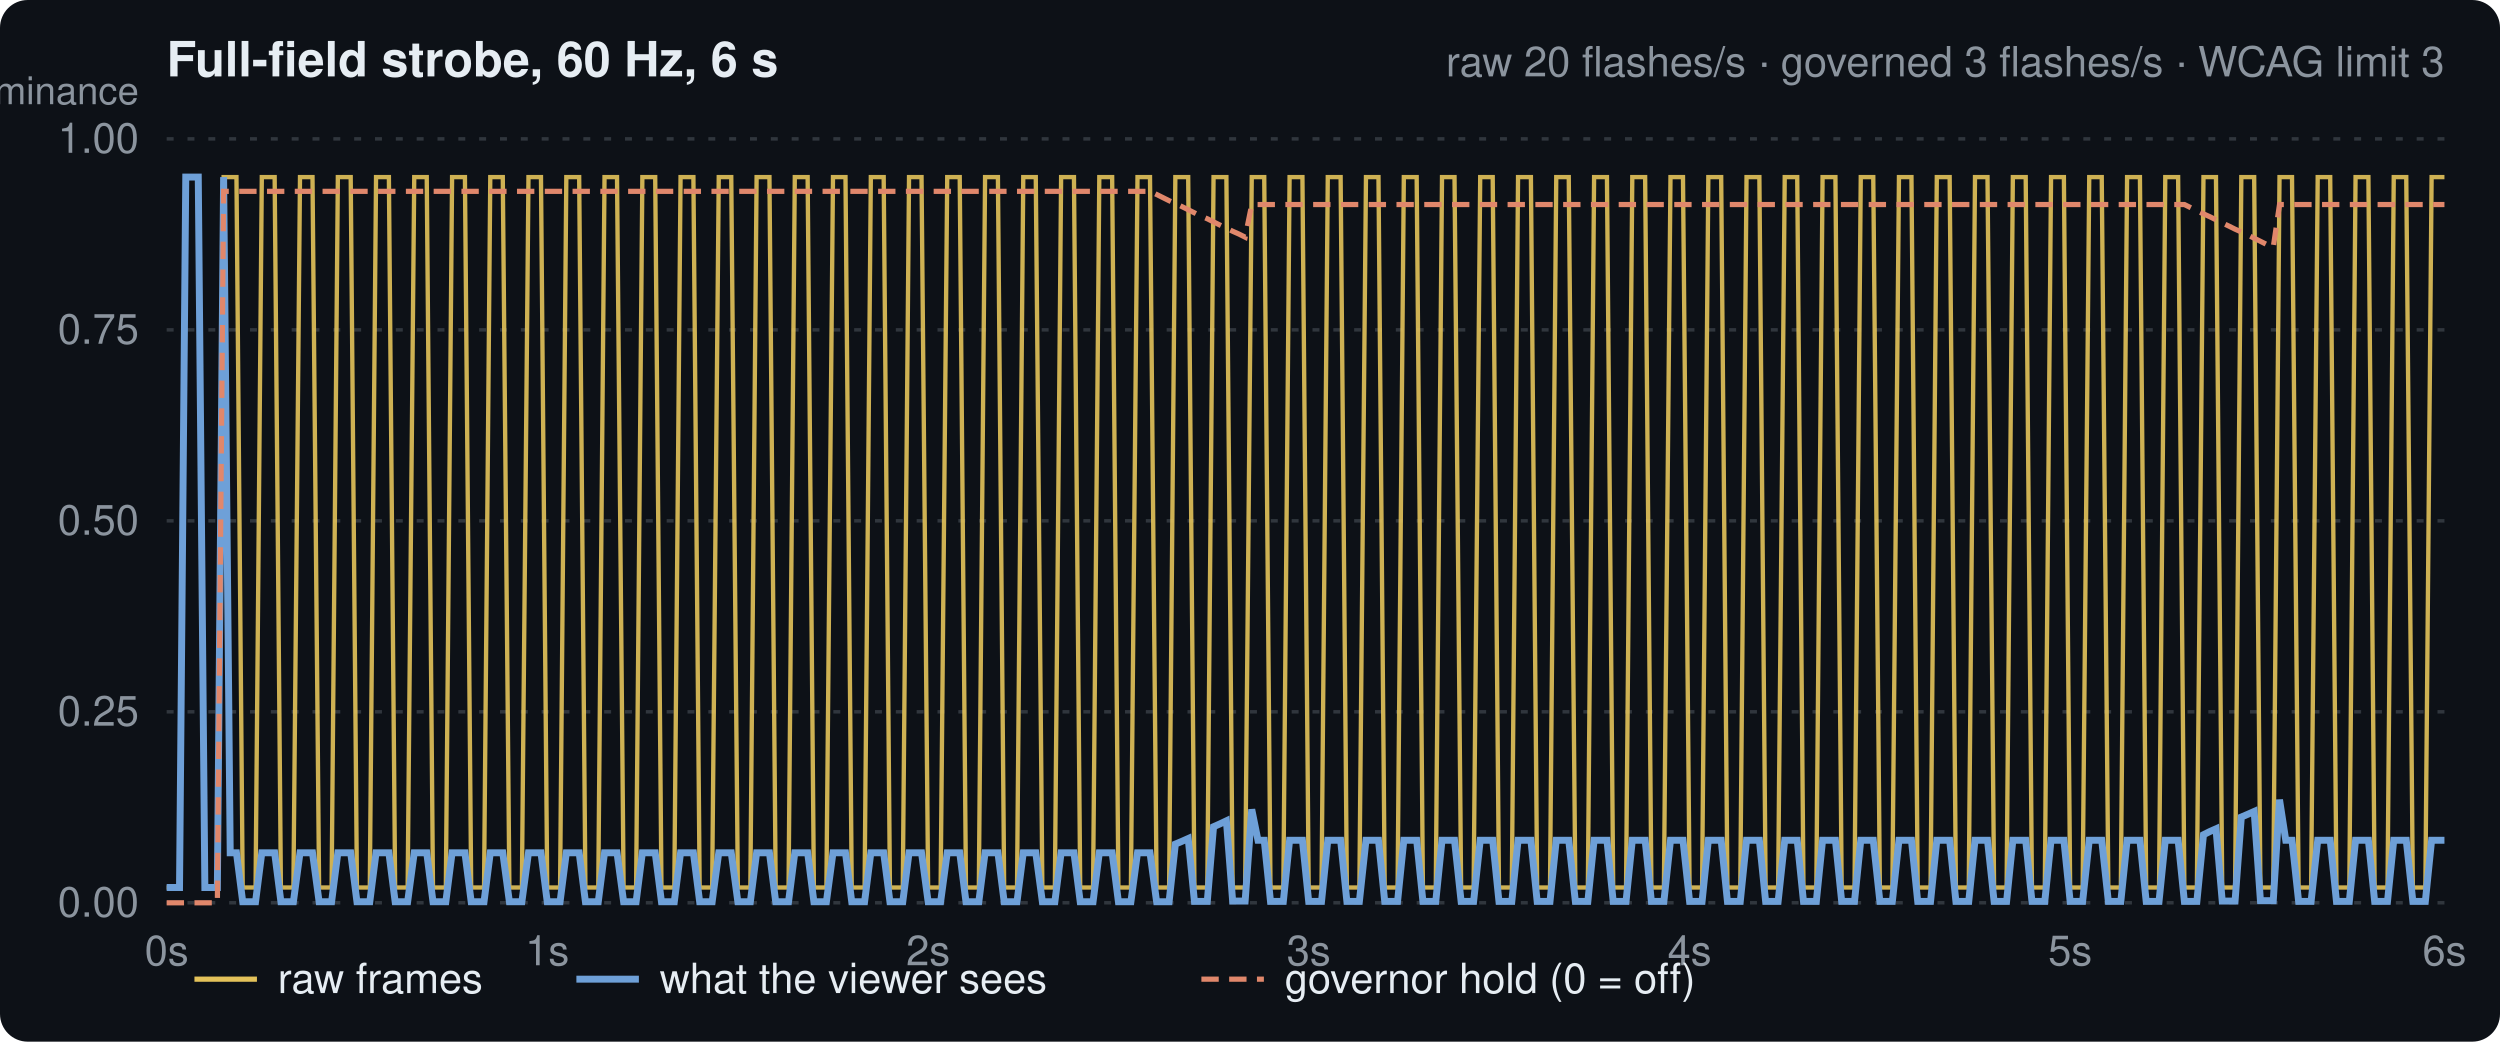
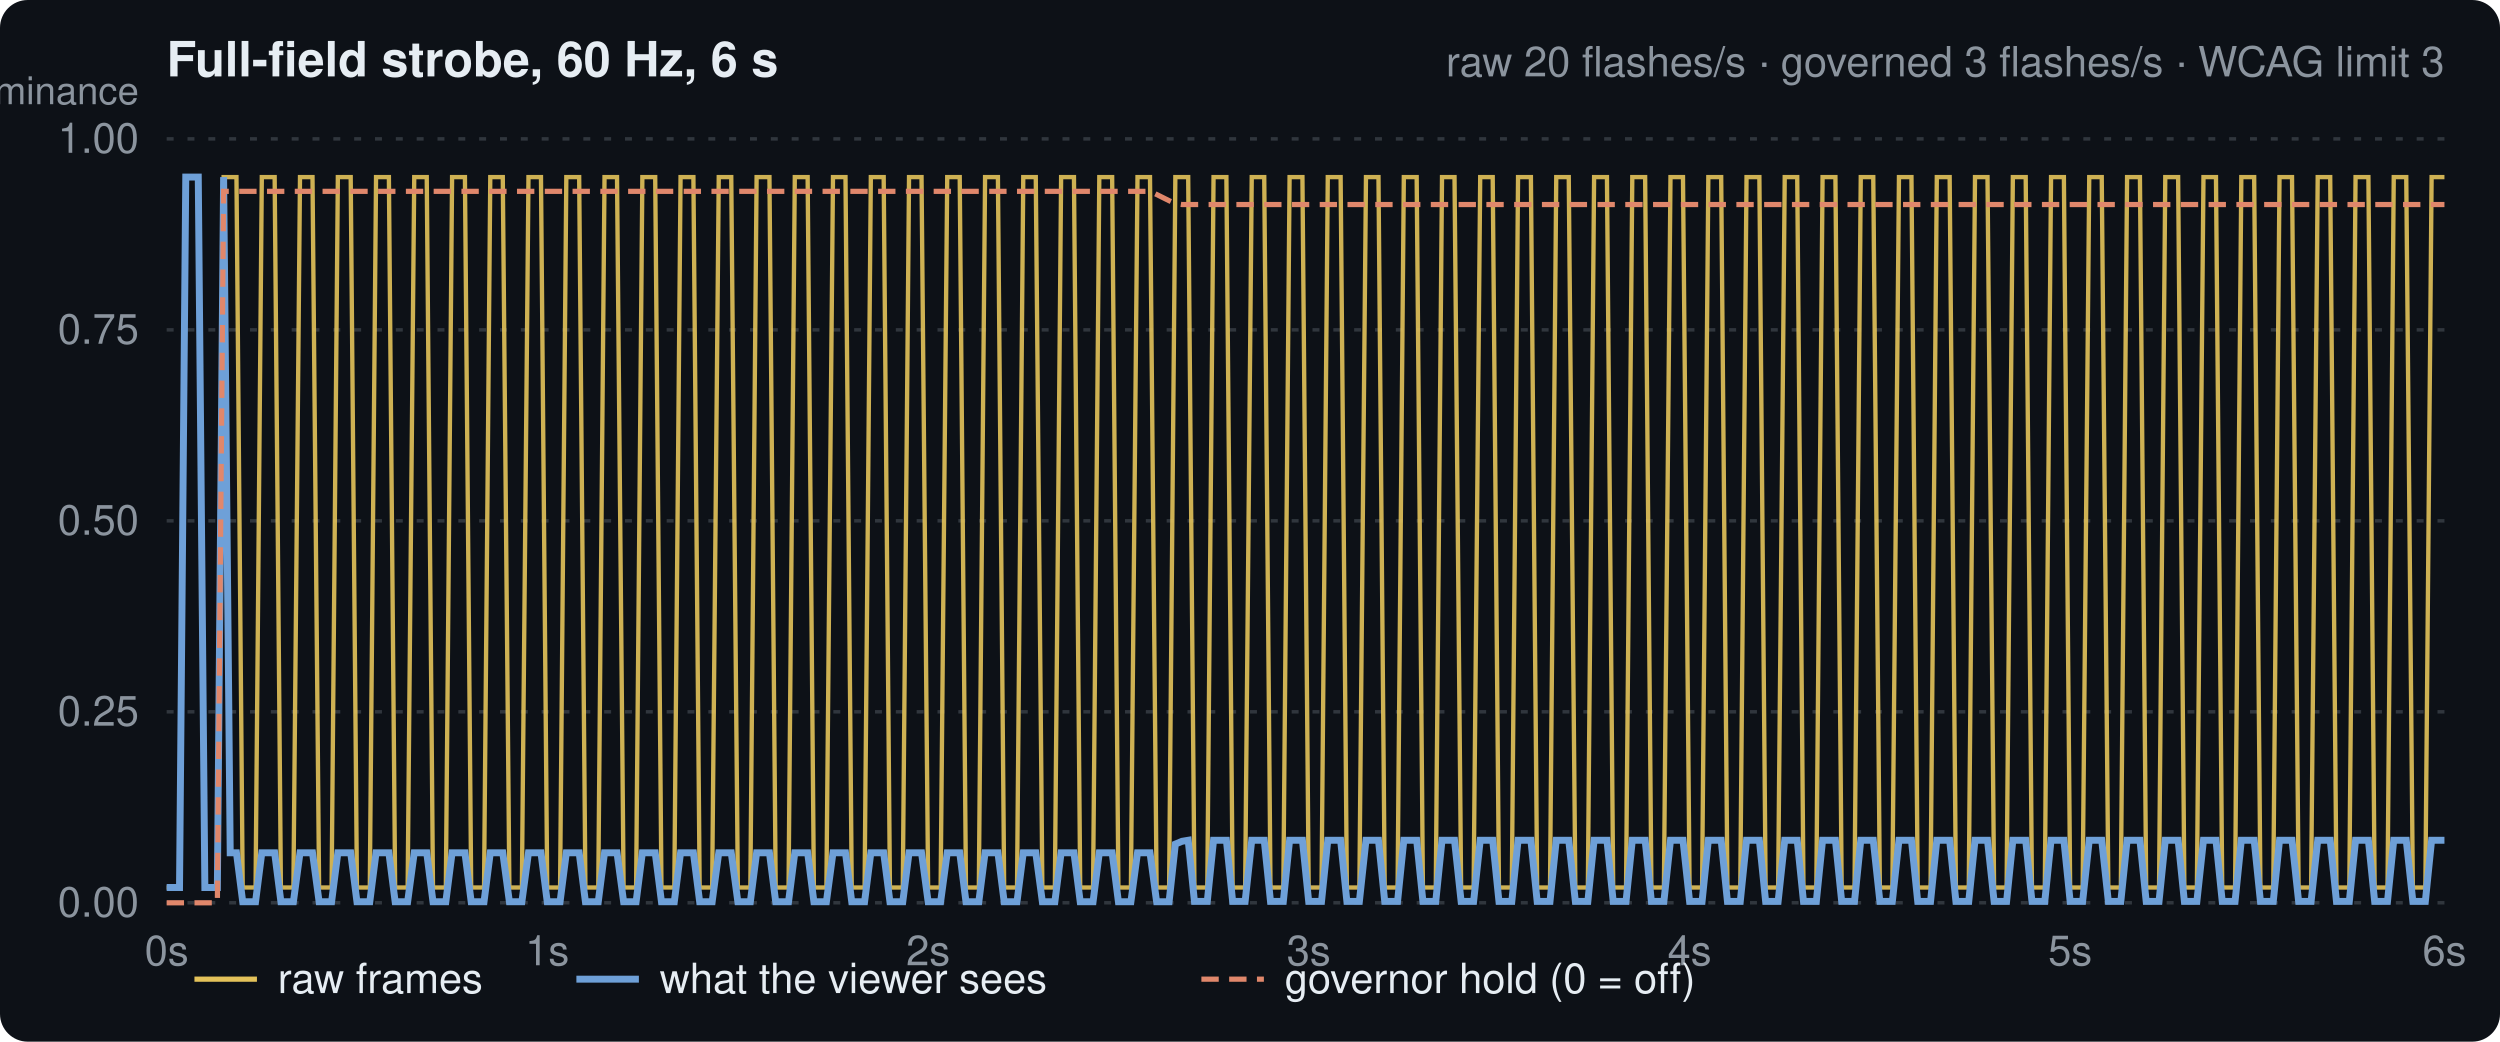
<svg xmlns="http://www.w3.org/2000/svg" width="720" height="300" viewBox="0 0 720 300" font-family="ui-sans-serif, system-ui, -apple-system, Segoe UI, Helvetica, Arial, sans-serif" font-size="12" role="img" aria-label="A full-field strobe at 20 flashes per second, and the same strobe as seen through the governor at 3 flashes per second">
  <rect width="720" height="300" fill="#0d1117" rx="8" />
  <text x="48" y="22" fill="#e6edf3" font-weight="600" font-size="14">Full-field strobe, 60 Hz, 6 s</text>
  <text x="704" y="22" text-anchor="end" fill="#8b949e">raw 20 flashes/s · governed 3 flashes/s · WCAG limit 3</text>
  <line x1="48" y1="260.0" x2="704" y2="260.0" stroke="#30363d" stroke-dasharray="2 4" />
  <text x="40" y="264.0" text-anchor="end" fill="#8b949e">0.00</text>
  <line x1="48" y1="205.0" x2="704" y2="205.0" stroke="#30363d" stroke-dasharray="2 4" />
  <text x="40" y="209.0" text-anchor="end" fill="#8b949e">0.25</text>
  <line x1="48" y1="150.0" x2="704" y2="150.0" stroke="#30363d" stroke-dasharray="2 4" />
  <text x="40" y="154.0" text-anchor="end" fill="#8b949e">0.50</text>
  <line x1="48" y1="95.0" x2="704" y2="95.0" stroke="#30363d" stroke-dasharray="2 4" />
  <text x="40" y="99.0" text-anchor="end" fill="#8b949e">0.75</text>
  <line x1="48" y1="40.0" x2="704" y2="40.0" stroke="#30363d" stroke-dasharray="2 4" />
  <text x="40" y="44.0" text-anchor="end" fill="#8b949e">1.00</text>
  <text x="48.0" y="278" text-anchor="middle" fill="#8b949e">0s</text>
  <text x="157.6" y="278" text-anchor="middle" fill="#8b949e">1s</text>
  <text x="267.3" y="278" text-anchor="middle" fill="#8b949e">2s</text>
  <text x="376.9" y="278" text-anchor="middle" fill="#8b949e">3s</text>
  <text x="486.6" y="278" text-anchor="middle" fill="#8b949e">4s</text>
  <text x="596.2" y="278" text-anchor="middle" fill="#8b949e">5s</text>
  <text x="704.0" y="278" text-anchor="middle" fill="#8b949e">6s</text>
  <text x="40" y="30" text-anchor="end" fill="#8b949e" font-size="11">luminance</text>
  <polyline fill="none" stroke="#e3c25a" stroke-width="1.25" opacity="0.9" points="48.0,255.6 49.8,255.6 51.7,255.6 53.5,51.0 55.3,51.0 57.1,51.0 59.0,255.6 60.8,255.6 62.6,255.6 64.4,51.0 66.3,51.0 68.1,51.0 69.9,255.6 71.8,255.6 73.6,255.6 75.4,51.0 77.2,51.0 79.1,51.0 80.9,255.6 82.7,255.6 84.5,255.6 86.4,51.0 88.2,51.0 90.0,51.0 91.9,255.6 93.7,255.6 95.5,255.6 97.3,51.0 99.2,51.0 101.0,51.0 102.8,255.6 104.6,255.6 106.5,255.6 108.3,51.0 110.1,51.0 112.0,51.0 113.8,255.6 115.6,255.6 117.4,255.6 119.3,51.0 121.1,51.0 122.9,51.0 124.7,255.6 126.6,255.6 128.4,255.6 130.2,51.0 132.1,51.0 133.9,51.0 135.7,255.6 137.5,255.6 139.4,255.6 141.2,51.0 143.0,51.0 144.8,51.0 146.7,255.6 148.5,255.6 150.3,255.6 152.2,51.0 154.0,51.0 155.8,51.0 157.6,255.6 159.5,255.6 161.3,255.6 163.1,51.0 164.9,51.0 166.8,51.0 168.6,255.6 170.4,255.6 172.3,255.6 174.1,51.0 175.9,51.0 177.7,51.0 179.6,255.6 181.4,255.6 183.2,255.6 185.0,51.0 186.9,51.0 188.7,51.0 190.5,255.6 192.4,255.6 194.2,255.6 196.0,51.0 197.8,51.0 199.7,51.0 201.5,255.6 203.3,255.6 205.1,255.6 207.0,51.0 208.8,51.0 210.6,51.0 212.5,255.6 214.3,255.6 216.1,255.6 217.9,51.0 219.8,51.0 221.6,51.0 223.4,255.6 225.2,255.6 227.1,255.6 228.9,51.0 230.7,51.0 232.6,51.0 234.4,255.6 236.2,255.6 238.0,255.6 239.9,51.0 241.7,51.0 243.5,51.0 245.3,255.6 247.2,255.6 249.0,255.6 250.8,51.0 252.7,51.0 254.5,51.0 256.3,255.6 258.1,255.6 260.0,255.6 261.8,51.0 263.6,51.0 265.4,51.0 267.3,255.6 269.1,255.6 270.9,255.6 272.8,51.0 274.6,51.0 276.4,51.0 278.2,255.6 280.1,255.6 281.9,255.6 283.7,51.0 285.5,51.0 287.4,51.0 289.2,255.6 291.0,255.6 292.9,255.6 294.7,51.0 296.5,51.0 298.3,51.0 300.2,255.6 302.0,255.6 303.8,255.6 305.6,51.0 307.5,51.0 309.3,51.0 311.1,255.6 313.0,255.6 314.8,255.6 316.6,51.0 318.4,51.0 320.3,51.0 322.1,255.6 323.9,255.6 325.7,255.6 327.6,51.0 329.4,51.0 331.2,51.0 333.1,255.6 334.9,255.6 336.7,255.6 338.5,51.0 340.4,51.0 342.2,51.0 344.0,255.6 345.8,255.6 347.7,255.6 349.5,51.0 351.3,51.0 353.2,51.0 355.0,255.6 356.8,255.6 358.6,255.6 360.5,51.0 362.3,51.0 364.1,51.0 365.9,255.6 367.8,255.6 369.6,255.6 371.4,51.0 373.3,51.0 375.1,51.0 376.9,255.6 378.7,255.6 380.6,255.6 382.4,51.0 384.2,51.0 386.1,51.0 387.9,255.6 389.7,255.6 391.5,255.6 393.4,51.0 395.2,51.0 397.0,51.0 398.8,255.6 400.7,255.6 402.5,255.6 404.3,51.0 406.2,51.0 408.0,51.0 409.8,255.6 411.6,255.6 413.5,255.6 415.3,51.0 417.1,51.0 418.9,51.0 420.8,255.6 422.6,255.6 424.4,255.6 426.3,51.0 428.1,51.0 429.9,51.0 431.7,255.6 433.6,255.6 435.4,255.6 437.2,51.0 439.0,51.0 440.9,51.0 442.7,255.6 444.5,255.6 446.4,255.6 448.2,51.0 450.0,51.0 451.8,51.0 453.7,255.6 455.5,255.6 457.3,255.6 459.1,51.0 461.0,51.0 462.8,51.0 464.6,255.6 466.5,255.6 468.3,255.6 470.1,51.0 471.9,51.0 473.8,51.0 475.6,255.6 477.4,255.6 479.2,255.6 481.1,51.0 482.9,51.0 484.7,51.0 486.6,255.6 488.4,255.6 490.2,255.6 492.0,51.0 493.9,51.0 495.7,51.0 497.5,255.6 499.3,255.6 501.2,255.6 503.0,51.0 504.8,51.0 506.7,51.0 508.5,255.6 510.3,255.6 512.1,255.6 514.0,51.0 515.8,51.0 517.6,51.0 519.4,255.6 521.3,255.6 523.1,255.6 524.9,51.0 526.8,51.0 528.6,51.0 530.4,255.6 532.2,255.6 534.1,255.6 535.9,51.0 537.7,51.0 539.5,51.0 541.4,255.6 543.2,255.6 545.0,255.6 546.9,51.0 548.7,51.0 550.5,51.0 552.3,255.6 554.2,255.6 556.0,255.6 557.8,51.0 559.6,51.0 561.5,51.0 563.3,255.6 565.1,255.6 567.0,255.6 568.8,51.0 570.6,51.0 572.4,51.0 574.3,255.6 576.1,255.6 577.9,255.6 579.7,51.0 581.6,51.0 583.4,51.0 585.2,255.6 587.1,255.6 588.9,255.6 590.7,51.0 592.5,51.0 594.4,51.0 596.2,255.6 598.0,255.6 599.8,255.6 601.7,51.0 603.5,51.0 605.3,51.0 607.2,255.6 609.0,255.6 610.8,255.6 612.6,51.0 614.5,51.0 616.3,51.0 618.1,255.6 619.9,255.6 621.8,255.6 623.6,51.0 625.4,51.0 627.3,51.0 629.1,255.6 630.9,255.6 632.7,255.6 634.6,51.0 636.4,51.0 638.2,51.0 640.0,255.6 641.9,255.6 643.7,255.6 645.5,51.0 647.4,51.0 649.2,51.0 651.0,255.6 652.8,255.6 654.7,255.6 656.5,51.0 658.3,51.0 660.1,51.0 662.0,255.6 663.8,255.6 665.6,255.6 667.5,51.0 669.3,51.0 671.1,51.0 672.9,255.6 674.8,255.6 676.6,255.6 678.4,51.0 680.2,51.0 682.1,51.0 683.9,255.6 685.7,255.6 687.6,255.6 689.4,51.0 691.2,51.0 693.0,51.0 694.9,255.6 696.7,255.6 698.5,255.6 700.3,51.0 702.2,51.0 704.0,51.0" />
-   <polyline fill="none" stroke="#6ea0d8" stroke-width="2" points="48.0,255.6 49.8,255.6 51.7,255.6 53.5,51.0 55.3,51.0 57.1,51.0 59.0,255.6 60.8,255.6 62.6,255.6 64.4,51.0 66.3,245.6 68.1,245.6 69.9,259.7 71.8,259.7 73.6,259.7 75.4,245.6 77.2,245.6 79.1,245.6 80.9,259.7 82.7,259.7 84.5,259.7 86.4,245.6 88.2,245.6 90.0,245.6 91.9,259.7 93.7,259.7 95.5,259.7 97.3,245.6 99.2,245.6 101.0,245.6 102.8,259.7 104.6,259.7 106.5,259.7 108.3,245.6 110.1,245.6 112.0,245.6 113.8,259.7 115.6,259.7 117.4,259.7 119.3,245.6 121.1,245.6 122.9,245.6 124.7,259.7 126.6,259.7 128.4,259.7 130.2,245.6 132.1,245.6 133.9,245.6 135.7,259.7 137.5,259.7 139.4,259.7 141.2,245.6 143.0,245.6 144.8,245.6 146.7,259.7 148.5,259.7 150.3,259.7 152.2,245.6 154.0,245.6 155.8,245.6 157.6,259.7 159.5,259.7 161.3,259.7 163.1,245.6 164.9,245.6 166.8,245.6 168.6,259.7 170.4,259.7 172.3,259.7 174.1,245.6 175.9,245.6 177.7,245.6 179.6,259.7 181.4,259.7 183.2,259.7 185.0,245.6 186.9,245.6 188.7,245.6 190.5,259.7 192.4,259.7 194.2,259.7 196.0,245.6 197.8,245.6 199.7,245.6 201.5,259.7 203.3,259.7 205.1,259.7 207.0,245.6 208.8,245.6 210.6,245.6 212.5,259.7 214.3,259.7 216.1,259.7 217.9,245.6 219.8,245.6 221.6,245.6 223.4,259.7 225.2,259.7 227.1,259.7 228.9,245.6 230.7,245.6 232.6,245.6 234.4,259.7 236.2,259.7 238.0,259.7 239.9,245.6 241.7,245.6 243.5,245.6 245.3,259.7 247.2,259.7 249.0,259.7 250.8,245.6 252.7,245.6 254.5,245.6 256.3,259.7 258.1,259.7 260.0,259.7 261.8,245.6 263.6,245.6 265.4,245.6 267.3,259.7 269.1,259.7 270.9,259.7 272.8,245.6 274.6,245.6 276.4,245.6 278.2,259.7 280.1,259.7 281.9,259.7 283.7,245.6 285.5,245.6 287.4,245.6 289.2,259.7 291.0,259.7 292.9,259.7 294.7,245.6 296.5,245.6 298.3,245.6 300.2,259.7 302.0,259.7 303.8,259.7 305.6,245.6 307.5,245.6 309.3,245.6 311.1,259.7 313.0,259.7 314.8,259.7 316.6,245.6 318.4,245.6 320.3,245.6 322.1,259.7 323.9,259.7 325.7,259.7 327.6,245.6 329.4,245.6 331.2,245.6 333.1,259.7 334.9,259.7 336.7,259.7 338.5,243.1 340.4,242.3 342.2,241.5 344.0,259.6 345.8,259.6 347.7,259.6 349.5,238.1 351.3,237.3 353.2,236.4 355.0,259.5 356.8,259.5 358.6,259.5 360.5,233.1 362.3,242.0 364.1,242.0 365.9,259.6 367.8,259.6 369.6,259.6 371.4,242.0 373.3,242.0 375.1,242.0 376.9,259.6 378.7,259.6 380.6,259.6 382.4,242.0 384.2,242.0 386.1,242.0 387.9,259.6 389.7,259.6 391.5,259.6 393.4,242.0 395.2,242.0 397.0,242.0 398.8,259.6 400.7,259.6 402.5,259.6 404.3,242.0 406.2,242.0 408.0,242.0 409.8,259.6 411.6,259.6 413.5,259.6 415.3,242.0 417.1,242.0 418.9,242.0 420.8,259.6 422.6,259.6 424.4,259.6 426.3,242.0 428.1,242.0 429.9,242.0 431.7,259.6 433.6,259.6 435.4,259.6 437.2,242.0 439.0,242.0 440.9,242.0 442.7,259.6 444.5,259.6 446.4,259.6 448.2,242.0 450.0,242.0 451.8,242.0 453.7,259.6 455.5,259.6 457.3,259.6 459.1,242.0 461.0,242.0 462.8,242.0 464.6,259.6 466.5,259.6 468.3,259.6 470.1,242.0 471.9,242.0 473.8,242.0 475.6,259.6 477.4,259.6 479.2,259.6 481.1,242.0 482.9,242.0 484.7,242.0 486.6,259.6 488.4,259.6 490.2,259.6 492.0,242.0 493.9,242.0 495.7,242.0 497.5,259.6 499.3,259.6 501.2,259.6 503.0,242.0 504.8,242.0 506.7,242.0 508.5,259.6 510.3,259.6 512.1,259.6 514.0,242.0 515.8,242.0 517.6,242.0 519.4,259.6 521.3,259.6 523.1,259.6 524.9,242.0 526.8,242.0 528.6,242.0 530.4,259.6 532.2,259.6 534.1,259.6 535.9,242.0 537.7,242.0 539.5,242.0 541.4,259.6 543.2,259.6 545.0,259.6 546.9,242.0 548.7,242.0 550.5,242.0 552.3,259.6 554.2,259.6 556.0,259.6 557.8,242.0 559.6,242.0 561.5,242.0 563.3,259.6 565.1,259.6 567.0,259.6 568.8,242.0 570.6,242.0 572.4,242.0 574.3,259.6 576.1,259.6 577.9,259.6 579.7,242.0 581.6,242.0 583.4,242.0 585.2,259.6 587.1,259.6 588.9,259.6 590.7,242.0 592.5,242.0 594.4,242.0 596.2,259.6 598.0,259.6 599.8,259.6 601.7,242.0 603.5,242.0 605.3,242.0 607.2,259.6 609.0,259.6 610.8,259.6 612.6,242.0 614.5,242.0 616.3,242.0 618.1,259.6 619.9,259.6 621.8,259.6 623.6,242.0 625.4,242.0 627.3,242.0 629.1,259.6 630.9,259.6 632.7,259.6 634.6,240.4 636.4,239.5 638.2,238.7 640.0,259.5 641.9,259.5 643.7,259.5 645.5,235.3 647.4,234.5 649.2,233.7 651.0,259.4 652.8,259.4 654.7,259.4 656.5,230.3 658.3,242.0 660.1,242.0 662.0,259.6 663.8,259.6 665.6,259.6 667.5,242.0 669.3,242.0 671.1,242.0 672.9,259.6 674.8,259.6 676.6,259.6 678.4,242.0 680.2,242.0 682.1,242.0 683.9,259.6 685.7,259.6 687.6,259.6 689.4,242.0 691.2,242.0 693.0,242.0 694.9,259.6 696.7,259.6 698.5,259.6 700.3,242.0 702.2,242.0 704.0,242.0" />
-   <polyline fill="none" stroke="#e0876b" stroke-width="1.5" stroke-dasharray="5 3" points="48.0,260.0 49.8,260.0 51.7,260.0 53.5,260.0 55.3,260.0 57.1,260.0 59.0,260.0 60.8,260.0 62.6,260.0 64.4,55.1 66.3,55.1 68.1,55.1 69.9,55.1 71.8,55.1 73.6,55.1 75.4,55.1 77.2,55.1 79.1,55.1 80.9,55.1 82.7,55.1 84.5,55.1 86.4,55.1 88.2,55.1 90.0,55.1 91.9,55.1 93.7,55.1 95.5,55.1 97.3,55.1 99.2,55.1 101.0,55.1 102.8,55.1 104.6,55.1 106.5,55.1 108.3,55.1 110.1,55.1 112.0,55.1 113.8,55.1 115.6,55.1 117.4,55.1 119.3,55.1 121.1,55.1 122.9,55.1 124.7,55.1 126.6,55.1 128.4,55.1 130.2,55.1 132.1,55.1 133.9,55.1 135.7,55.1 137.5,55.1 139.4,55.1 141.2,55.1 143.0,55.1 144.8,55.1 146.7,55.1 148.5,55.1 150.3,55.1 152.2,55.1 154.0,55.1 155.8,55.1 157.6,55.1 159.5,55.1 161.3,55.1 163.1,55.1 164.9,55.1 166.8,55.1 168.6,55.1 170.4,55.1 172.3,55.1 174.1,55.1 175.9,55.1 177.7,55.1 179.6,55.1 181.4,55.1 183.2,55.1 185.0,55.1 186.9,55.1 188.7,55.1 190.5,55.1 192.4,55.1 194.2,55.1 196.0,55.1 197.8,55.1 199.7,55.1 201.5,55.1 203.3,55.1 205.1,55.1 207.0,55.1 208.8,55.1 210.6,55.1 212.5,55.1 214.3,55.1 216.1,55.1 217.9,55.1 219.8,55.1 221.6,55.1 223.4,55.1 225.2,55.1 227.1,55.1 228.9,55.1 230.7,55.1 232.6,55.1 234.4,55.1 236.2,55.1 238.0,55.1 239.9,55.1 241.7,55.1 243.5,55.1 245.3,55.1 247.2,55.1 249.0,55.1 250.8,55.1 252.7,55.1 254.5,55.1 256.3,55.1 258.1,55.1 260.0,55.1 261.8,55.1 263.6,55.1 265.4,55.1 267.3,55.1 269.1,55.1 270.9,55.1 272.8,55.1 274.6,55.1 276.4,55.1 278.2,55.1 280.1,55.1 281.9,55.1 283.7,55.1 285.5,55.1 287.4,55.1 289.2,55.1 291.0,55.1 292.9,55.1 294.7,55.1 296.5,55.1 298.3,55.1 300.2,55.1 302.0,55.1 303.8,55.1 305.6,55.1 307.5,55.1 309.3,55.1 311.1,55.1 313.0,55.1 314.8,55.1 316.6,55.1 318.4,55.1 320.3,55.1 322.1,55.1 323.9,55.1 325.7,55.1 327.6,55.1 329.4,55.1 331.2,55.1 333.1,56.0 334.9,56.9 336.7,57.8 338.5,58.6 340.4,59.5 342.2,60.4 344.0,61.3 345.8,62.2 347.7,63.0 349.5,63.9 351.3,64.8 353.2,65.7 355.0,66.6 356.8,67.4 358.6,68.3 360.5,58.9 362.3,58.9 364.1,58.9 365.9,58.9 367.8,58.9 369.6,58.9 371.4,58.9 373.3,58.9 375.1,58.9 376.9,58.9 378.7,58.9 380.6,58.9 382.4,58.9 384.2,58.9 386.1,58.9 387.9,58.9 389.7,58.9 391.5,58.9 393.4,58.9 395.2,58.9 397.0,58.9 398.8,58.9 400.7,58.9 402.5,58.9 404.3,58.9 406.2,58.9 408.0,58.9 409.8,58.9 411.6,58.9 413.5,58.9 415.3,58.9 417.1,58.9 418.9,58.9 420.8,58.9 422.6,58.9 424.4,58.9 426.3,58.9 428.1,58.9 429.9,58.9 431.7,58.9 433.6,58.9 435.4,58.9 437.2,58.9 439.0,58.9 440.9,58.9 442.7,58.9 444.5,58.9 446.4,58.9 448.2,58.9 450.0,58.9 451.8,58.9 453.7,58.9 455.5,58.9 457.3,58.9 459.1,58.9 461.0,58.9 462.8,58.9 464.6,58.9 466.5,58.9 468.3,58.9 470.1,58.9 471.9,58.9 473.8,58.9 475.6,58.9 477.4,58.9 479.2,58.9 481.1,58.9 482.9,58.9 484.7,58.9 486.6,58.9 488.4,58.9 490.2,58.9 492.0,58.9 493.9,58.9 495.7,58.9 497.5,58.9 499.3,58.9 501.2,58.9 503.0,58.9 504.8,58.9 506.7,58.9 508.5,58.9 510.3,58.9 512.1,58.9 514.0,58.9 515.8,58.9 517.6,58.9 519.4,58.9 521.3,58.9 523.1,58.9 524.9,58.9 526.8,58.9 528.6,58.9 530.4,58.9 532.2,58.9 534.1,58.9 535.9,58.9 537.7,58.9 539.5,58.9 541.4,58.9 543.2,58.9 545.0,58.9 546.9,58.9 548.7,58.9 550.5,58.9 552.3,58.9 554.2,58.9 556.0,58.9 557.8,58.9 559.6,58.9 561.5,58.9 563.3,58.9 565.1,58.9 567.0,58.9 568.8,58.9 570.6,58.9 572.4,58.9 574.3,58.9 576.1,58.9 577.9,58.9 579.7,58.9 581.6,58.9 583.4,58.9 585.2,58.9 587.1,58.9 588.9,58.9 590.7,58.9 592.5,58.9 594.4,58.9 596.2,58.9 598.0,58.9 599.8,58.9 601.7,58.9 603.5,58.9 605.3,58.9 607.2,58.9 609.0,58.9 610.8,58.9 612.6,58.9 614.5,58.9 616.3,58.9 618.1,58.9 619.9,58.9 621.8,58.9 623.6,58.9 625.4,58.9 627.3,58.9 629.1,58.9 630.9,59.8 632.7,60.7 634.6,61.6 636.4,62.4 638.2,63.3 640.0,64.2 641.9,65.1 643.7,66.0 645.5,66.8 647.4,67.7 649.2,68.6 651.0,69.5 652.8,70.4 654.7,71.2 656.5,58.9 658.3,58.9 660.1,58.9 662.0,58.9 663.8,58.9 665.6,58.9 667.5,58.9 669.3,58.9 671.1,58.9 672.9,58.9 674.8,58.9 676.6,58.9 678.4,58.9 680.2,58.9 682.1,58.9 683.9,58.9 685.7,58.9 687.6,58.9 689.4,58.9 691.2,58.9 693.0,58.9 694.9,58.9 696.7,58.9 698.5,58.9 700.3,58.9 702.2,58.9 704.0,58.9" />
+   <polyline fill="none" stroke="#6ea0d8" stroke-width="2" points="48.0,255.6 49.8,255.6 51.7,255.6 53.5,51.0 55.3,51.0 57.1,51.0 59.0,255.6 60.8,255.6 62.6,255.6 64.4,51.0 66.3,245.6 68.1,245.6 69.9,259.7 71.8,259.7 73.6,259.7 75.4,245.6 77.2,245.6 79.1,245.6 80.9,259.7 82.7,259.7 84.5,259.7 86.4,245.6 88.2,245.6 90.0,245.6 91.9,259.7 93.7,259.7 95.5,259.7 97.3,245.6 99.2,245.6 101.0,245.6 102.8,259.7 104.6,259.7 106.5,259.7 108.3,245.6 110.1,245.6 112.0,245.6 113.8,259.7 115.6,259.7 117.4,259.7 119.3,245.6 121.1,245.6 122.9,245.6 124.7,259.7 126.6,259.7 128.4,259.7 130.2,245.6 132.1,245.6 133.9,245.6 135.7,259.7 137.5,259.7 139.4,259.7 141.2,245.6 143.0,245.6 144.8,245.6 146.7,259.7 148.5,259.7 150.3,259.7 152.2,245.6 154.0,245.6 155.8,245.6 157.6,259.7 159.5,259.7 161.3,259.7 163.1,245.6 164.9,245.6 166.8,245.6 168.6,259.7 170.4,259.7 172.3,259.7 174.1,245.6 175.9,245.6 177.7,245.6 179.6,259.7 181.4,259.7 183.2,259.7 185.0,245.6 186.9,245.6 188.7,245.6 190.5,259.7 192.4,259.7 194.2,259.7 196.0,245.6 197.8,245.6 199.7,245.6 201.5,259.7 203.3,259.7 205.1,259.7 207.0,245.6 208.8,245.6 210.6,245.6 212.5,259.7 214.3,259.7 216.1,259.7 217.9,245.6 219.8,245.6 221.6,245.6 223.4,259.7 225.2,259.7 227.1,259.7 228.9,245.6 230.7,245.6 232.6,245.6 234.4,259.7 236.2,259.7 238.0,259.7 239.9,245.6 241.7,245.6 243.5,245.6 245.3,259.7 247.2,259.7 249.0,259.7 250.8,245.6 252.7,245.6 254.5,245.6 256.3,259.7 258.1,259.7 260.0,259.7 261.8,245.6 263.6,245.6 265.4,245.6 267.3,259.7 269.1,259.7 270.9,259.7 272.8,245.6 274.6,245.6 276.4,245.6 278.2,259.7 280.1,259.7 281.9,259.7 283.7,245.6 285.5,245.6 287.4,245.6 289.2,259.7 291.0,259.7 292.9,259.7 294.7,245.6 296.5,245.6 298.3,245.6 300.2,259.7 302.0,259.7 303.8,259.7 305.6,245.6 307.5,245.6 309.3,245.6 311.1,259.7 313.0,259.7 314.8,259.7 316.6,245.6 318.4,245.6 320.3,245.6 322.1,259.7 323.9,259.7 325.7,259.7 327.6,245.6 329.4,245.6 331.2,245.6 333.1,259.7 334.9,259.7 336.7,259.7 338.5,243.1 340.4,242.3 342.2,242.0 344.0,259.6 345.8,259.6 347.7,259.6 349.5,242.0 351.3,242.0 353.2,242.0 355.0,259.6 356.8,259.6 358.6,259.6 360.5,242.0 362.3,242.0 364.1,242.0 365.9,259.6 367.8,259.6 369.6,259.6 371.4,242.0 373.3,242.0 375.1,242.0 376.9,259.6 378.7,259.6 380.6,259.6 382.4,242.0 384.2,242.0 386.1,242.0 387.9,259.6 389.7,259.6 391.5,259.6 393.4,242.0 395.2,242.0 397.0,242.0 398.8,259.6 400.7,259.6 402.5,259.6 404.3,242.0 406.2,242.0 408.0,242.0 409.8,259.6 411.6,259.6 413.5,259.6 415.3,242.0 417.1,242.0 418.9,242.0 420.8,259.6 422.6,259.6 424.4,259.6 426.3,242.0 428.1,242.0 429.9,242.0 431.7,259.6 433.6,259.6 435.4,259.6 437.2,242.0 439.0,242.0 440.9,242.0 442.7,259.6 444.5,259.6 446.4,259.6 448.2,242.0 450.0,242.0 451.8,242.0 453.7,259.6 455.5,259.6 457.3,259.6 459.1,242.0 461.0,242.0 462.8,242.0 464.6,259.6 466.5,259.6 468.3,259.6 470.1,242.0 471.9,242.0 473.8,242.0 475.6,259.6 477.4,259.6 479.2,259.6 481.1,242.0 482.9,242.0 484.7,242.0 486.6,259.6 488.4,259.6 490.2,259.6 492.0,242.0 493.9,242.0 495.7,242.0 497.5,259.6 499.3,259.6 501.2,259.6 503.0,242.0 504.8,242.0 506.7,242.0 508.5,259.6 510.3,259.6 512.1,259.6 514.0,242.0 515.8,242.0 517.6,242.0 519.4,259.6 521.3,259.6 523.1,259.6 524.9,242.0 526.8,242.0 528.6,242.0 530.4,259.6 532.2,259.6 534.1,259.6 535.9,242.0 537.7,242.0 539.5,242.0 541.4,259.6 543.2,259.6 545.0,259.6 546.9,242.0 548.7,242.0 550.5,242.0 552.3,259.6 554.2,259.6 556.0,259.6 557.8,242.0 559.6,242.0 561.5,242.0 563.3,259.6 565.1,259.6 567.0,259.6 568.8,242.0 570.6,242.0 572.4,242.0 574.3,259.6 576.1,259.6 577.9,259.6 579.7,242.0 581.6,242.0 583.4,242.0 585.2,259.6 587.1,259.6 588.9,259.6 590.7,242.0 592.5,242.0 594.4,242.0 596.2,259.6 598.0,259.6 599.8,259.6 601.7,242.0 603.5,242.0 605.3,242.0 607.2,259.6 609.0,259.6 610.8,259.6 612.6,242.0 614.5,242.0 616.3,242.0 618.1,259.6 619.9,259.6 621.8,259.6 623.6,242.0 625.4,242.0 627.3,242.0 629.1,259.6 630.9,259.6 632.7,259.6 634.6,242.0 636.4,242.0 638.2,242.0 640.0,259.6 641.9,259.6 643.7,259.6 645.5,242.0 647.4,242.0 649.2,242.0 651.0,259.6 652.8,259.6 654.7,259.6 656.5,242.0 658.3,242.0 660.1,242.0 662.0,259.6 663.8,259.6 665.6,259.6 667.5,242.0 669.3,242.0 671.1,242.0 672.9,259.6 674.8,259.6 676.6,259.6 678.4,242.0 680.2,242.0 682.1,242.0 683.9,259.6 685.7,259.6 687.6,259.6 689.4,242.0 691.2,242.0 693.0,242.0 694.9,259.6 696.7,259.6 698.5,259.6 700.3,242.0 702.2,242.0 704.0,242.0" />
+   <polyline fill="none" stroke="#e0876b" stroke-width="1.5" stroke-dasharray="5 3" points="48.0,260.0 49.8,260.0 51.7,260.0 53.5,260.0 55.3,260.0 57.1,260.0 59.0,260.0 60.8,260.0 62.6,260.0 64.4,55.1 66.3,55.1 68.1,55.1 69.9,55.1 71.8,55.1 73.6,55.1 75.4,55.1 77.2,55.1 79.1,55.1 80.9,55.1 82.7,55.1 84.5,55.1 86.4,55.1 88.2,55.1 90.0,55.1 91.9,55.1 93.7,55.1 95.5,55.1 97.3,55.1 99.2,55.1 101.0,55.1 102.8,55.1 104.6,55.1 106.5,55.1 108.3,55.1 110.1,55.1 112.0,55.1 113.8,55.1 115.6,55.1 117.4,55.1 119.3,55.1 121.1,55.1 122.9,55.1 124.7,55.1 126.6,55.1 128.4,55.1 130.2,55.1 132.1,55.1 133.9,55.1 135.7,55.1 137.5,55.1 139.4,55.1 141.2,55.1 143.0,55.1 144.8,55.1 146.7,55.1 148.5,55.1 150.3,55.1 152.2,55.1 154.0,55.1 155.8,55.1 157.6,55.1 159.5,55.1 161.3,55.1 163.1,55.1 164.9,55.1 166.8,55.1 168.6,55.1 170.4,55.1 172.3,55.1 174.1,55.1 175.9,55.1 177.7,55.1 179.6,55.1 181.4,55.1 183.2,55.1 185.0,55.1 186.9,55.1 188.7,55.1 190.5,55.1 192.4,55.1 194.2,55.1 196.0,55.1 197.8,55.1 199.7,55.1 201.5,55.1 203.3,55.1 205.1,55.1 207.0,55.1 208.8,55.1 210.6,55.1 212.5,55.1 214.3,55.1 216.1,55.1 217.9,55.1 219.8,55.1 221.6,55.1 223.4,55.1 225.2,55.1 227.1,55.1 228.9,55.1 230.7,55.1 232.6,55.1 234.4,55.1 236.2,55.1 238.0,55.1 239.9,55.1 241.7,55.1 243.5,55.1 245.3,55.1 247.2,55.1 249.0,55.1 250.8,55.1 252.7,55.1 254.5,55.1 256.3,55.1 258.1,55.1 260.0,55.1 261.8,55.1 263.6,55.1 265.4,55.1 267.3,55.1 269.1,55.1 270.9,55.1 272.8,55.1 274.6,55.1 276.4,55.1 278.2,55.1 280.1,55.1 281.9,55.1 283.7,55.1 285.5,55.1 287.4,55.1 289.2,55.1 291.0,55.1 292.9,55.1 294.7,55.1 296.5,55.1 298.3,55.1 300.2,55.1 302.0,55.1 303.8,55.1 305.6,55.1 307.5,55.1 309.3,55.1 311.1,55.1 313.0,55.1 314.8,55.1 316.6,55.1 318.4,55.1 320.3,55.1 322.1,55.1 323.9,55.1 325.7,55.1 327.6,55.1 329.4,55.1 331.2,55.1 333.1,56.0 334.9,56.9 336.7,57.8 338.5,58.6 340.4,58.9 342.2,58.9 344.0,58.9 345.8,58.9 347.7,58.9 349.5,58.9 351.3,58.9 353.2,58.9 355.0,58.9 356.8,58.9 358.6,58.9 360.5,58.9 362.3,58.9 364.1,58.9 365.9,58.9 367.8,58.9 369.6,58.9 371.4,58.9 373.3,58.9 375.1,58.9 376.9,58.9 378.7,58.9 380.6,58.9 382.4,58.9 384.2,58.9 386.1,58.9 387.9,58.9 389.7,58.9 391.5,58.9 393.4,58.9 395.2,58.9 397.0,58.9 398.8,58.9 400.7,58.9 402.5,58.9 404.3,58.9 406.2,58.9 408.0,58.9 409.8,58.9 411.6,58.9 413.5,58.9 415.3,58.9 417.1,58.9 418.9,58.9 420.8,58.9 422.6,58.9 424.4,58.9 426.3,58.9 428.1,58.9 429.9,58.9 431.7,58.9 433.6,58.9 435.4,58.9 437.2,58.9 439.0,58.9 440.9,58.9 442.7,58.9 444.5,58.9 446.4,58.9 448.2,58.9 450.0,58.9 451.8,58.9 453.7,58.9 455.5,58.9 457.3,58.9 459.1,58.9 461.0,58.9 462.8,58.9 464.6,58.9 466.5,58.9 468.3,58.9 470.1,58.9 471.9,58.9 473.8,58.9 475.6,58.9 477.4,58.9 479.2,58.9 481.1,58.9 482.9,58.9 484.7,58.9 486.6,58.9 488.4,58.9 490.2,58.9 492.0,58.9 493.9,58.9 495.7,58.9 497.5,58.9 499.3,58.9 501.2,58.9 503.0,58.9 504.8,58.9 506.7,58.9 508.5,58.9 510.3,58.9 512.1,58.9 514.0,58.9 515.8,58.9 517.6,58.9 519.4,58.9 521.3,58.9 523.1,58.9 524.9,58.9 526.8,58.9 528.6,58.9 530.4,58.9 532.2,58.9 534.1,58.9 535.9,58.9 537.7,58.9 539.5,58.9 541.4,58.9 543.2,58.9 545.0,58.9 546.9,58.9 548.7,58.9 550.5,58.9 552.3,58.9 554.2,58.9 556.0,58.9 557.8,58.9 559.6,58.9 561.5,58.9 563.3,58.9 565.1,58.9 567.0,58.9 568.8,58.9 570.6,58.9 572.4,58.9 574.3,58.9 576.1,58.9 577.9,58.9 579.7,58.9 581.6,58.9 583.4,58.9 585.2,58.9 587.1,58.9 588.9,58.9 590.7,58.9 592.5,58.9 594.4,58.9 596.2,58.9 598.0,58.9 599.8,58.9 601.7,58.9 603.5,58.9 605.3,58.9 607.2,58.9 609.0,58.9 610.8,58.9 612.6,58.9 614.5,58.9 616.3,58.9 618.1,58.9 619.9,58.9 621.8,58.9 623.6,58.9 625.4,58.9 627.3,58.9 629.1,58.9 630.9,58.9 632.7,58.9 634.6,58.9 636.4,58.9 638.2,58.9 640.0,58.9 641.9,58.9 643.7,58.9 645.5,58.9 647.4,58.9 649.2,58.9 651.0,58.9 652.8,58.9 654.7,58.9 656.5,58.9 658.3,58.9 660.1,58.9 662.0,58.9 663.8,58.9 665.6,58.9 667.5,58.9 669.3,58.9 671.1,58.9 672.9,58.9 674.8,58.9 676.6,58.9 678.4,58.9 680.2,58.9 682.1,58.9 683.9,58.9 685.7,58.9 687.6,58.9 689.4,58.9 691.2,58.9 693.0,58.9 694.9,58.9 696.7,58.9 698.5,58.9 700.3,58.9 702.2,58.9 704.0,58.9" />
  <g transform="translate(56, 286)">
    <line x1="0" y1="-4" x2="18" y2="-4" stroke="#e3c25a" stroke-width="1.5" />
    <text x="24" y="0" fill="#e6edf3">raw frames</text>
    <line x1="110" y1="-4" x2="128" y2="-4" stroke="#6ea0d8" stroke-width="2" />
    <text x="134" y="0" fill="#e6edf3">what the viewer sees</text>
    <line x1="290" y1="-4" x2="308" y2="-4" stroke="#e0876b" stroke-width="1.5" stroke-dasharray="5 3" />
    <text x="314" y="0" fill="#e6edf3">governor hold (0 = off)</text>
  </g>
</svg>
